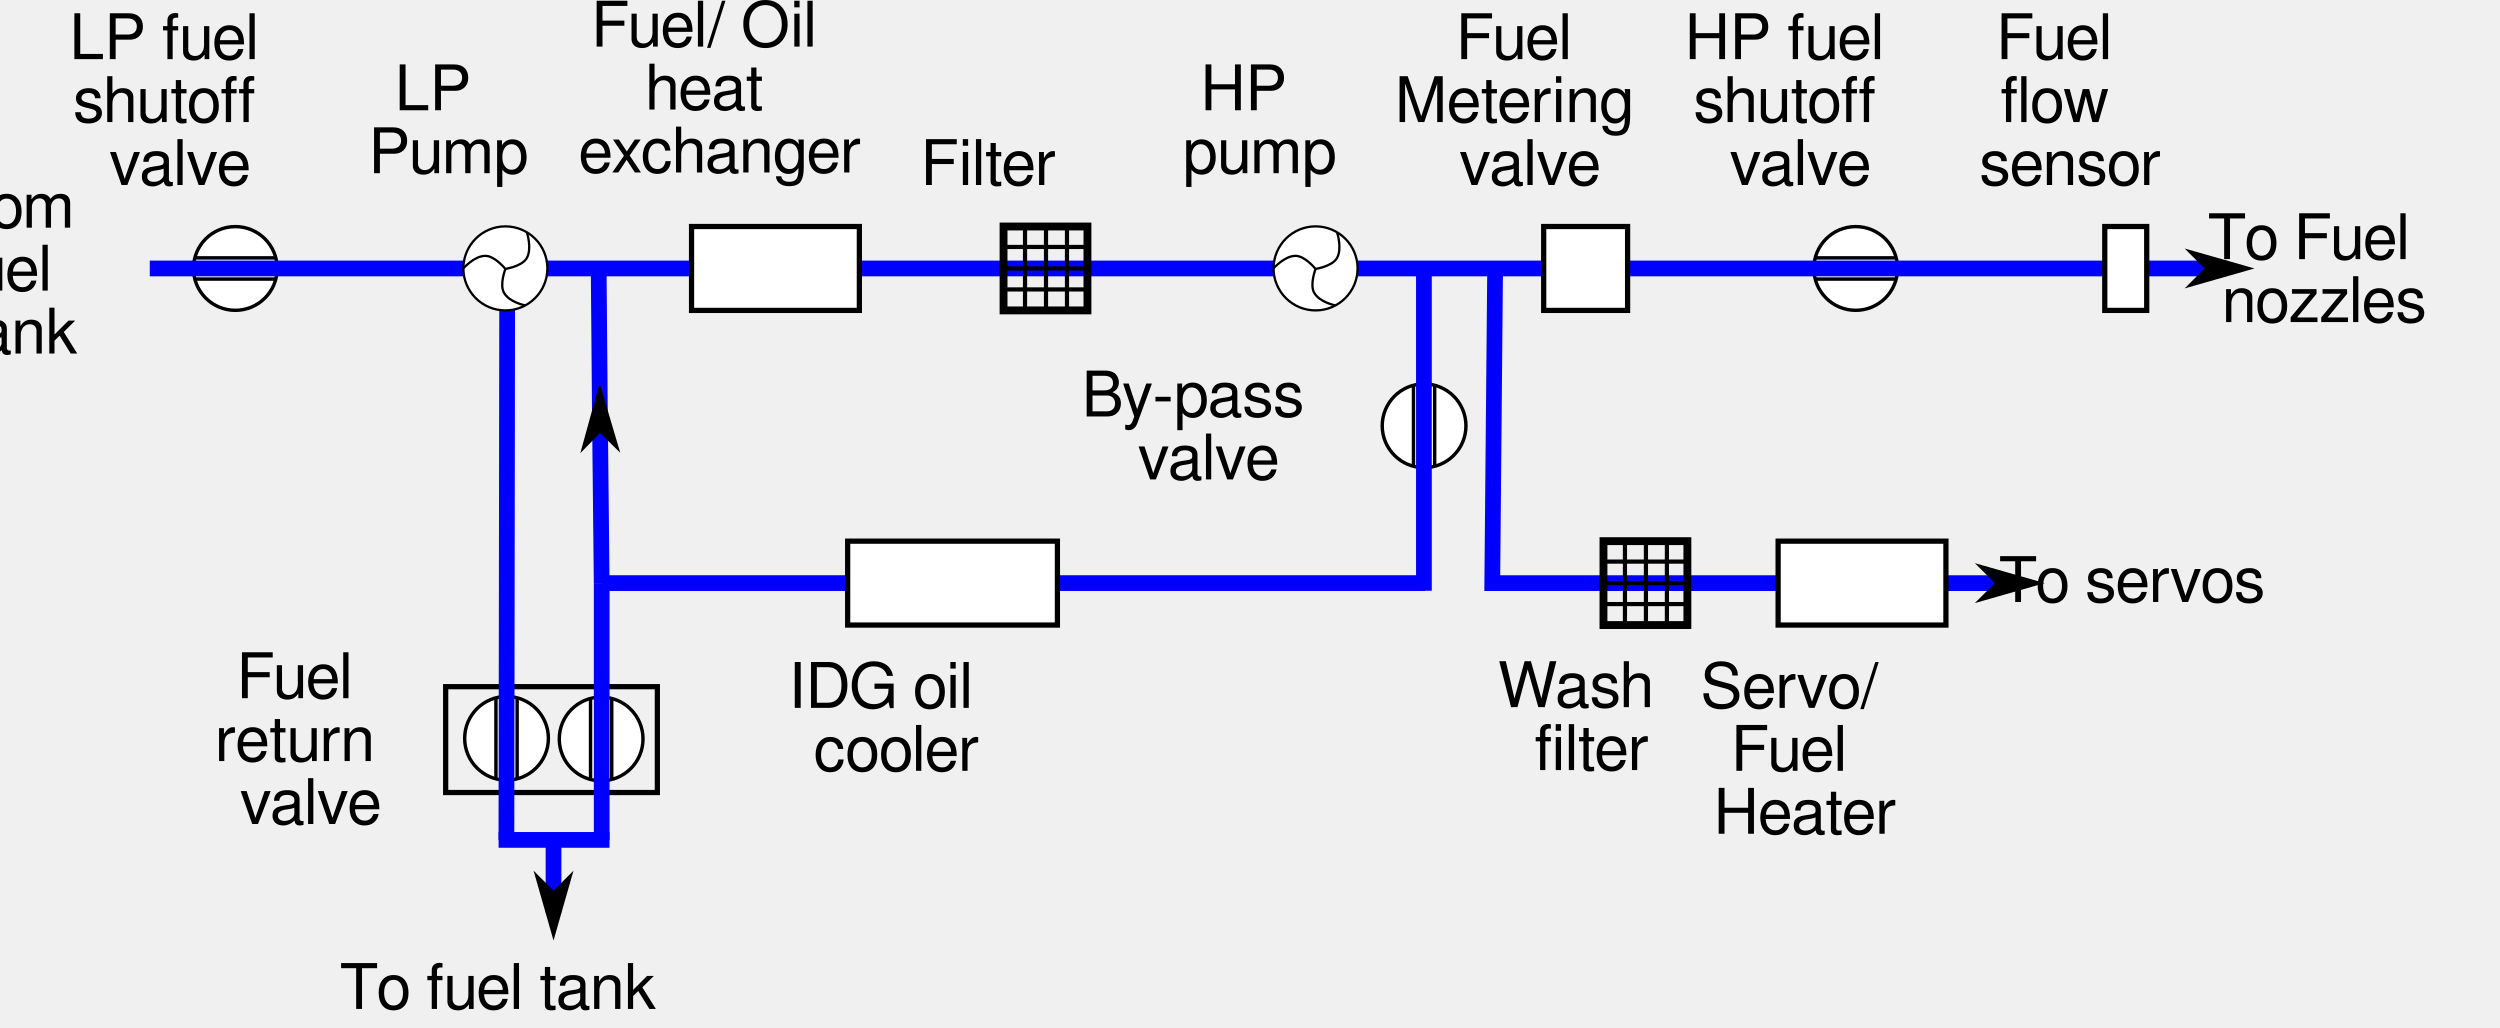
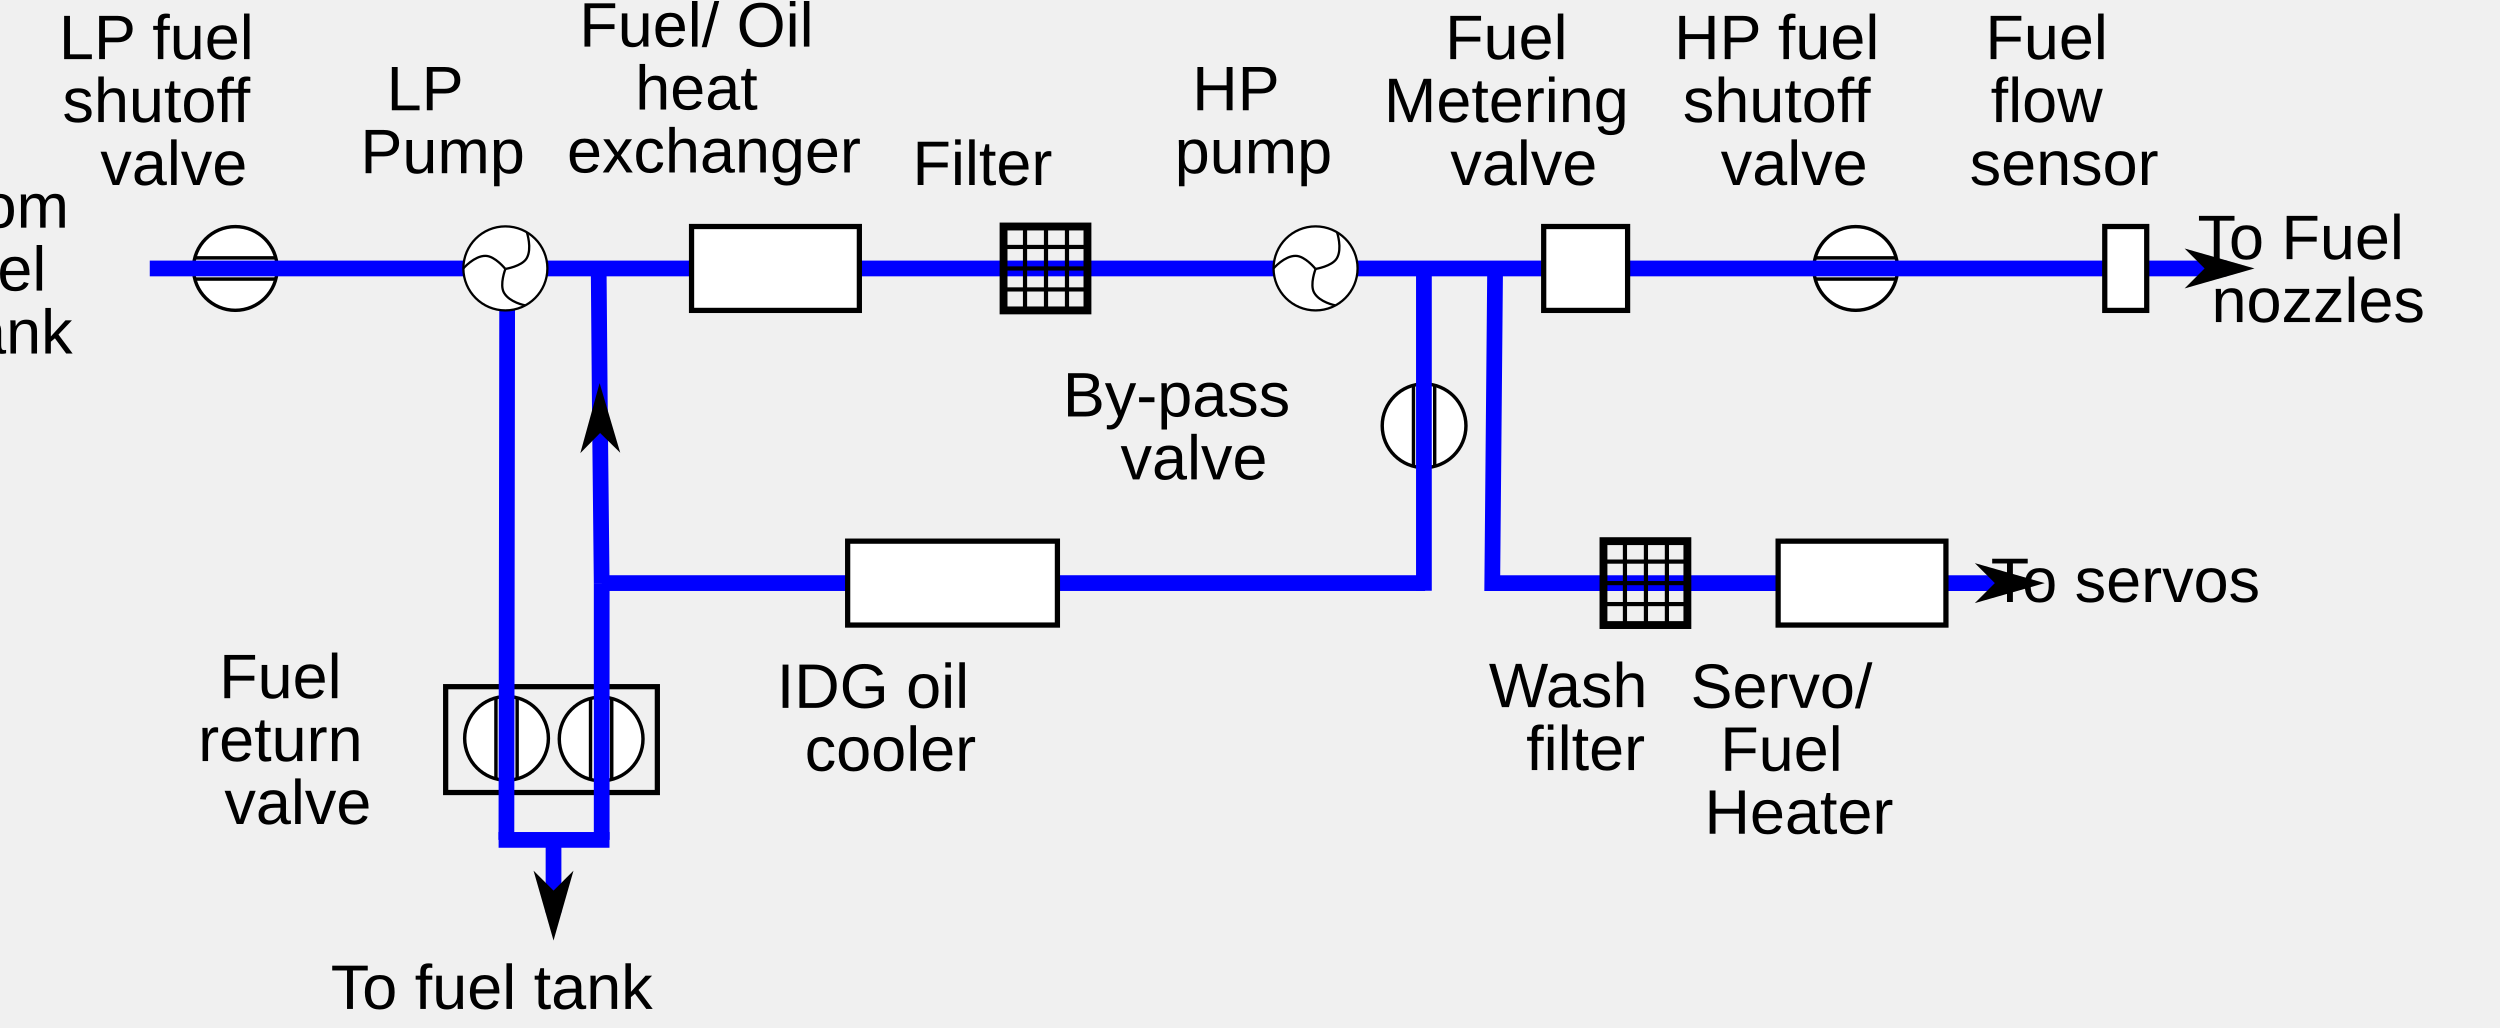
<svg xmlns="http://www.w3.org/2000/svg" height="244.84" width="595.91" version="1.0">
  <defs>
    <marker id="a" refY="0" refX="0" orient="auto" overflow="visible">
      <path d="m0 0 5-5-17.5 5 17.5 5-5-5z" fill-rule="evenodd" transform="matrix(-.2 0 0 -.2 -1.2 0)" stroke="#000" stroke-width="1pt" />
    </marker>
  </defs>
  <g transform="translate(-142.37 31.629)">
-     <g stroke="#000" transform="matrix(0 .25262 -.25262 0 301.37 -77.528)">
+     <g stroke="#000" style="" transform="matrix(0 .25262 -.25262 0 301.37 -77.528)">
      <path stroke-linejoin="round" stroke-linecap="round" stroke-width="3.565" fill="#fff" style="color:#000000" transform="matrix(.90806 0 0 .90806 186.65 37.908)" d="m317 406.86c0 24.024-19.476 43.5-43.5 43.5s-43.5-19.476-43.5-43.5 19.476-43.5 43.5-43.5 43.5 19.476 43.5 43.5z" />
      <path d="m425 369.11v76.375" stroke-width="3.24px" fill="none" />
      <path d="m445 368.99v76.375" stroke-width="3.24px" fill="none" />
    </g>
-     <g stroke="#000" transform="matrix(0 .25262 -.25262 0 687.61 -77.528)">
+     <g stroke="#000" style="" transform="matrix(0 .25262 -.25262 0 687.61 -77.528)">
      <path stroke-linejoin="round" stroke-linecap="round" stroke-width="3.565" fill="#fff" style="color:#000000" transform="matrix(.90806 0 0 .90806 186.65 37.908)" d="m317 406.86c0 24.024-19.476 43.5-43.5 43.5s-43.5-19.476-43.5-43.5 19.476-43.5 43.5-43.5 43.5 19.476 43.5 43.5z" />
      <path d="m425 369.11v76.375" stroke-width="3.24px" fill="none" />
      <path d="m445 368.99v76.375" stroke-width="3.24px" fill="none" />
    </g>
    <g fill="none">
      <path marker-end="url(#a)" d="m178.07 32.362h495" stroke="#00f" stroke-width="3.75" />
      <g stroke="#000" transform="translate(231.58 -60)">
        <rect height="20" width="20" y="82.362" x="150" stroke-width="1.875" />
        <g stroke-width="1px">
          <path d="m155.12 82.362v20" />
          <path d="m160.12 82.362v20" />
          <path d="m165.12 82.362v20" />
          <path d="m150 87.237h20" />
          <path d="m150 92.362h20" />
          <path d="m150 97.362h20" />
        </g>
      </g>
      <rect height="25.229" stroke="#000" stroke-width="1.25" style="color:#000000" width="50.459" y="132.05" x="248.6" />
    </g>
-     <g stroke="#000" transform="matrix(-.25262 0 0 -.25262 373 247.27)">
+     <g stroke="#000" style="" transform="matrix(-.25262 0 0 -.25262 373 247.27)">
      <path stroke-linejoin="round" stroke-linecap="round" stroke-width="3.565" fill="#fff" style="color:#000000" transform="matrix(.90806 0 0 .90806 186.65 37.908)" d="m317 406.86c0 24.024-19.476 43.5-43.5 43.5s-43.5-19.476-43.5-43.5 19.476-43.5 43.5-43.5 43.5 19.476 43.5 43.5z" />
      <path d="m425 369.11v76.375" stroke-width="3.24px" fill="none" />
      <path d="m445 368.99v76.375" stroke-width="3.24px" fill="none" />
    </g>
    <path style="color:#000000" d="m263.27 32.481-0.191 136.09" stroke="#00f" stroke-width="3.75" fill="none" />
-     <g stroke="#000" transform="matrix(.2535 0 0 .25357 194.39 -70.821)">
+     <g stroke="#000" style="" transform="matrix(.2535 0 0 .25357 194.39 -70.821)">
      <path stroke-linejoin="round" stroke-linecap="round" stroke-width="2.377" fill="#fff" style="color:#000000" transform="matrix(.90806 0 0 .90806 21.646 37.408)" d="m317 406.86c0 24.024-19.476 43.5-43.5 43.5s-43.5-19.476-43.5-43.5 19.476-43.5 43.5-43.5 43.5 19.476 43.5 43.5z" />
      <g stroke-width="2.161px" fill="none">
        <path d="m270 407.36s15.497-2.364 20-10c5.327-9.033 0.232-24.305 0.232-24.305" />
        <path d="m269.97 407.39s-9.796-12.239-18.66-12.321c-10.486-0.097-20.837 11.788-20.837 11.788" />
        <path d="m270.01 407.4s-5.701 14.603-1.34 22.321c5.159 9.13 19.787 11.862 19.787 11.862" />
      </g>
    </g>
    <rect height="20" width="40" stroke="#000" y="22.362" x="307.21" stroke-width="1.25" fill="#fff" />
-     <g stroke="#000" transform="matrix(.2535 0 0 .25357 387.51 -70.821)">
+     <g stroke="#000" style="" transform="matrix(.2535 0 0 .25357 387.51 -70.821)">
      <path stroke-linejoin="round" stroke-linecap="round" stroke-width="2.377" fill="#fff" style="color:#000000" transform="matrix(.90806 0 0 .90806 21.646 37.408)" d="m317 406.86c0 24.024-19.476 43.5-43.5 43.5s-43.5-19.476-43.5-43.5 19.476-43.5 43.5-43.5 43.5 19.476 43.5 43.5z" />
      <g stroke-width="2.161px" fill="none">
        <path d="m270 407.36s15.497-2.364 20-10c5.327-9.033 0.232-24.305 0.232-24.305" />
        <path d="m269.97 407.39s-9.796-12.239-18.66-12.321c-10.486-0.097-20.837 11.788-20.837 11.788" />
        <path d="m270.01 407.4s-5.701 14.603-1.34 22.321c5.159 9.13 19.787 11.862 19.787 11.862" />
      </g>
    </g>
    <rect height="20" width="20" stroke="#000" y="22.362" x="510.33" stroke-width="1.25" fill="#fff" />
    <rect height="20" width="10" stroke="#000" y="22.362" x="644.07" stroke-width="1.25" fill="#fff" />
-     <g font-size="15px" font-family="FreeSans" fill="#000000">
-       <text style="text-anchor:middle;text-align:center" xml:space="preserve" line-height="100%" y="-17.534" x="198.393">
+     <g font-size="15px" font-family="Arial" fill="#000000">
+       <text style="writing-mode:lr;text-anchor:middle;text-align:center" xml:space="preserve" line-height="100%" y="-17.534" x="198.393">
        <tspan x="198.393" y="-17.534">LP fuel</tspan>
        <tspan x="198.393" y="-2.534">shutoff</tspan>
        <tspan x="198.393" y="12.466">valve</tspan>
      </text>
-       <text style="text-anchor:middle;text-align:center" xml:space="preserve" line-height="100%" y="22.643" x="160.074">
+       <text style="writing-mode:lr;text-anchor:middle;text-align:center" xml:space="preserve" line-height="100%" y="22.643" x="160.074">
        <tspan x="160.074" y="22.643">From</tspan>
        <tspan x="160.074" y="37.643">fuel</tspan>
        <tspan x="160.074" y="52.643">tank</tspan>
      </text>
-       <text style="text-anchor:middle;text-align:center" xml:space="preserve" line-height="100%" y="30.143" x="709.534">
+       <text style="writing-mode:lr;text-anchor:middle;text-align:center" xml:space="preserve" line-height="100%" y="30.143" x="709.534">
        <tspan x="709.534" y="30.143">To Fuel</tspan>
        <tspan x="709.534" y="45.143">nozzles</tspan>
      </text>
-       <text style="text-anchor:middle;text-align:center" xml:space="preserve" line-height="100%" y="-5.339" x="262.46">
+       <text style="writing-mode:lr;text-anchor:middle;text-align:center" xml:space="preserve" line-height="100%" y="-5.339" x="262.46">
        <tspan x="262.46" y="-5.339">LP</tspan>
        <tspan x="262.46" y="9.661">Pump</tspan>
      </text>
-       <text style="text-anchor:middle;text-align:center" xml:space="preserve" line-height="100%" y="-20.514" x="327.134">
+       <text style="writing-mode:lr;text-anchor:middle;text-align:center" xml:space="preserve" line-height="100%" y="-20.514" x="327.134">
        <tspan x="327.134" y="-20.514">Fuel/ Oil</tspan>
        <tspan x="327.134" y="-5.514">heat</tspan>
        <tspan x="327.134" y="9.486">exchanger</tspan>
      </text>
-       <text style="text-anchor:middle;text-align:center" xml:space="preserve" line-height="100%" y="12.466" x="391.132">
+       <text style="writing-mode:lr;text-anchor:middle;text-align:center" xml:space="preserve" line-height="100%" y="12.466" x="391.132">
        <tspan x="391.132" y="12.466">Filter</tspan>
      </text>
-       <text style="text-anchor:middle;text-align:center" xml:space="preserve" line-height="100%" y="-5.339" x="455.73">
+       <text style="writing-mode:lr;text-anchor:middle;text-align:center" xml:space="preserve" line-height="100%" y="-5.339" x="455.73">
        <tspan x="455.73" y="-5.339">HP</tspan>
        <tspan x="455.73" y="9.661">pump</tspan>
      </text>
-       <text style="text-anchor:middle;text-align:center" xml:space="preserve" line-height="100%" y="-17.534" x="520.184">
+       <text style="writing-mode:lr;text-anchor:middle;text-align:center" xml:space="preserve" line-height="100%" y="-17.534" x="520.184">
        <tspan x="520.184" y="-17.534">Fuel</tspan>
        <tspan x="520.184" y="-2.534">Metering</tspan>
        <tspan x="520.184" y="12.466">valve</tspan>
      </text>
-       <text style="text-anchor:middle;text-align:center" xml:space="preserve" line-height="100%" y="-17.534" x="584.633">
+       <text style="writing-mode:lr;text-anchor:middle;text-align:center" xml:space="preserve" line-height="100%" y="-17.534" x="584.633">
        <tspan x="584.633" y="-17.534">HP fuel</tspan>
        <tspan x="584.633" y="-2.534">shutoff</tspan>
        <tspan x="584.633" y="12.466">valve</tspan>
      </text>
-       <text style="text-anchor:middle;text-align:center" xml:space="preserve" line-height="100%" y="-17.534" x="648.97">
+       <text style="writing-mode:lr;text-anchor:middle;text-align:center" xml:space="preserve" line-height="100%" y="-17.534" x="648.97">
        <tspan x="648.97" y="-17.534">Fuel</tspan>
        <tspan x="648.97" y="-2.534">flow</tspan>
        <tspan x="648.97" y="12.466">sensor</tspan>
      </text>
    </g>
-     <g stroke="#000" transform="matrix(.25262 0 0 .25262 371.93 -33.046)">
+     <g stroke="#000" style="" transform="matrix(.25262 0 0 .25262 371.93 -33.046)">
      <path stroke-linejoin="round" stroke-linecap="round" stroke-width="3.565" fill="#fff" style="color:#000000" transform="matrix(.90806 0 0 .90806 186.65 37.908)" d="m317 406.86c0 24.024-19.476 43.5-43.5 43.5s-43.5-19.476-43.5-43.5 19.476-43.5 43.5-43.5 43.5 19.476 43.5 43.5z" />
      <path d="m425 369.11v76.375" stroke-width="3.24px" fill="none" />
      <path d="m445 368.99v76.375" stroke-width="3.24px" fill="none" />
    </g>
    <path style="color:#000000" d="m482.07 107.36-196.28 0" marker-mid="url(#a)" stroke="#00f" marker="none" stroke-width="3.75" fill="none" />
    <rect height="20" stroke="#000" stroke-width="1.25" fill="#fff" style="color:#000000" width="50" y="97.362" x="344.42" />
    <g fill="none">
      <path style="color:#000000" d="m285.79 107.36-0.43-40.982-0.29-34.016" marker-mid="url(#a)" stroke="#00f" marker="none" stroke-width="3.75" />
      <path style="color:#000000" marker-end="url(#a)" d="m498.75 32.362-0.678 75h125" stroke="#00f" marker="none" stroke-width="3.75" />
      <g stroke="#000" transform="translate(374.58 15)">
        <rect height="20" width="20" y="82.362" x="150" stroke-width="1.875" />
        <g stroke-width="1px">
          <path d="m155.12 82.362v20" />
          <path d="m160.12 82.362v20" />
          <path d="m165.12 82.362v20" />
          <path d="m150 87.237h20" />
          <path d="m150 92.362h20" />
          <path d="m150 97.362h20" />
        </g>
      </g>
    </g>
    <rect height="20" width="40" stroke="#000" y="97.362" x="566.21" stroke-width="1.25" fill="#fff" />
-     <g font-size="15px" font-family="FreeSans" fill="#000000">
-       <text style="text-anchor:middle;text-align:center" xml:space="preserve" line-height="100%" y="208.862" x="274.162">
+     <g font-size="15px" font-family="Arial" fill="#000000">
+       <text style="writing-mode:lr;text-anchor:middle;text-align:center" xml:space="preserve" line-height="100%" y="208.862" x="274.162">
        <tspan x="274.162" y="208.862">To fuel tank</tspan>
      </text>
-       <text style="text-anchor:middle;text-align:center" xml:space="preserve" line-height="100%" y="111.862" x="663.574">
+       <text style="writing-mode:lr;text-anchor:middle;text-align:center" xml:space="preserve" line-height="100%" y="111.862" x="663.574">
        <tspan x="663.574" y="111.862">To servos</tspan>
      </text>
-       <text style="text-anchor:middle;text-align:center" xml:space="preserve" line-height="100%" y="137.104" x="585.759">
+       <text style="writing-mode:lr;text-anchor:middle;text-align:center" xml:space="preserve" line-height="100%" y="137.104" x="585.759">
        <tspan x="585.759" y="137.104">Servo/</tspan>
        <tspan x="585.759" y="152.104">Fuel</tspan>
        <tspan x="585.759" y="167.104">Heater</tspan>
      </text>
-       <text style="text-anchor:middle;text-align:center" xml:space="preserve" line-height="100%" y="136.921" x="534.913">
+       <text style="writing-mode:lr;text-anchor:middle;text-align:center" xml:space="preserve" line-height="100%" y="136.921" x="534.913">
        <tspan x="534.913" y="136.921">Wash</tspan>
        <tspan x="534.913" y="151.921">filter</tspan>
      </text>
-       <text style="text-anchor:middle;text-align:center" xml:space="preserve" line-height="100%" y="137.104" x="369.202">
+       <text style="writing-mode:lr;text-anchor:middle;text-align:center" xml:space="preserve" line-height="100%" y="137.104" x="369.202">
        <tspan x="369.202" y="137.104">IDG oil</tspan>
        <tspan x="369.202" y="152.104">cooler</tspan>
      </text>
-       <text style="text-anchor:middle;text-align:center" xml:space="preserve" line-height="100%" y="67.643" x="443.563">
-         <tspan x="443.563" y="67.643">By-pass</tspan>
-         <tspan x="443.563" y="82.643">valve</tspan>
+       <text style="text-anchor:middle;text-align:center" xml:space="preserve" line-height="100%" y="67.643" x="441.563">
+         <tspan x="441.563" y="67.643">By-pass</tspan>
+         <tspan x="441.563" y="82.643">valve</tspan>
      </text>
    </g>
    <path style="color:#000000" d="m481.78 32.362v76.823" marker-mid="url(#a)" stroke="#00f" marker="none" stroke-width="3.75" fill="none" />
-     <text style="text-anchor:middle;text-align:center" xml:space="preserve" font-size="15px" line-height="100%" y="134.789" x="225.792" font-family="FreeSans" fill="#000000">
-       <tspan x="225.792" y="134.789">Fuel</tspan>
-       <tspan x="225.792" y="149.789">return</tspan>
-       <tspan x="225.792" y="164.789">valve</tspan>
+     <text style="text-anchor:middle;text-align:center" xml:space="preserve" font-size="15px" line-height="100%" y="134.789" x="223.792" font-family="Arial" fill="#000000">
+       <tspan x="223.792" y="134.789">Fuel</tspan>
+       <tspan x="223.792" y="149.789">return</tspan>
+       <tspan x="223.792" y="164.789">valve</tspan>
    </text>
-     <g stroke="#000" transform="matrix(-.25262 0 0 -.25262 395.55 247.42)">
+     <g stroke="#000" style="" transform="matrix(-.25262 0 0 -.25262 395.55 247.42)">
      <path stroke-linejoin="round" stroke-linecap="round" stroke-width="3.565" fill="#fff" style="color:#000000" transform="matrix(.90806 0 0 .90806 186.65 37.908)" d="m317 406.86c0 24.024-19.476 43.5-43.5 43.5s-43.5-19.476-43.5-43.5 19.476-43.5 43.5-43.5 43.5 19.476 43.5 43.5z" />
      <path d="m425 369.11v76.375" stroke-width="3.24px" fill="none" />
      <path d="m445 368.99v76.375" stroke-width="3.24px" fill="none" />
    </g>
    <g stroke="#00f" stroke-width="3.75" fill="none">
      <path style="color:#000000" d="m285.79 107.36v61.206" marker-mid="url(#a)" marker="none" />
      <path style="color:#000000" d="m261.22 168.57h26.431" />
      <path style="color:#000000" marker-end="url(#a)" d="m274.31 168.57v17.3" marker="none" />
    </g>
  </g>
</svg>
